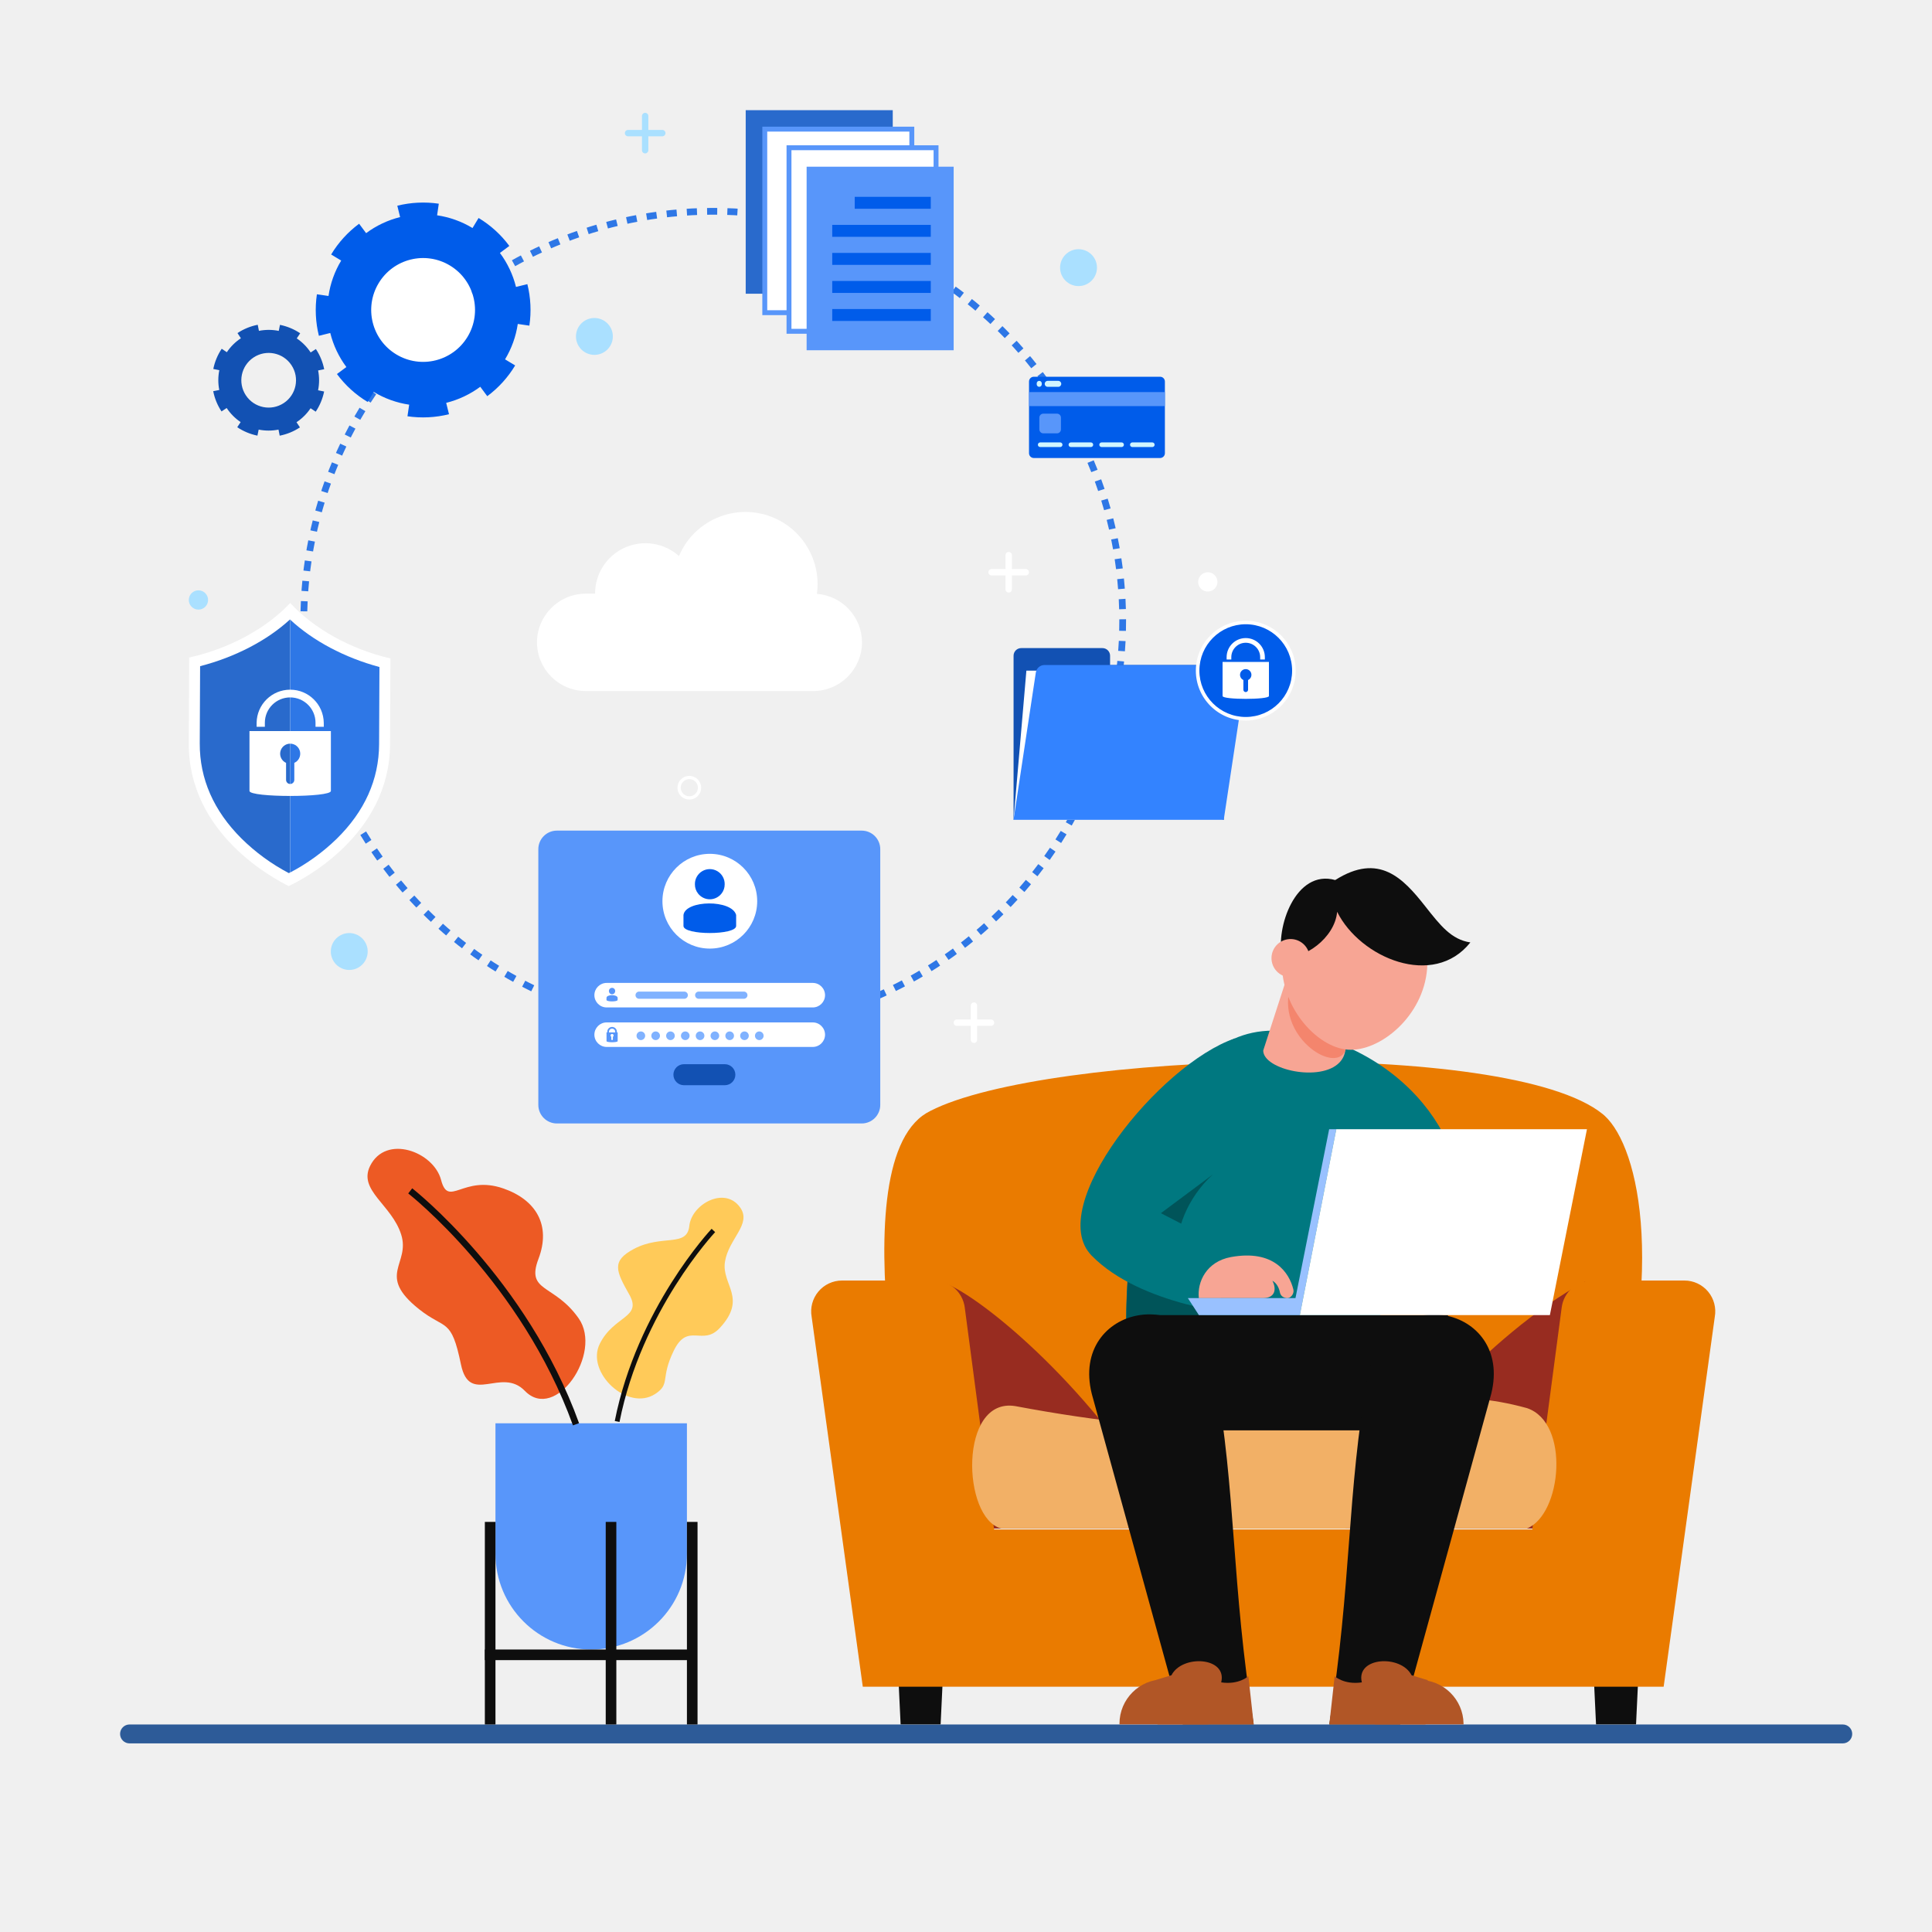
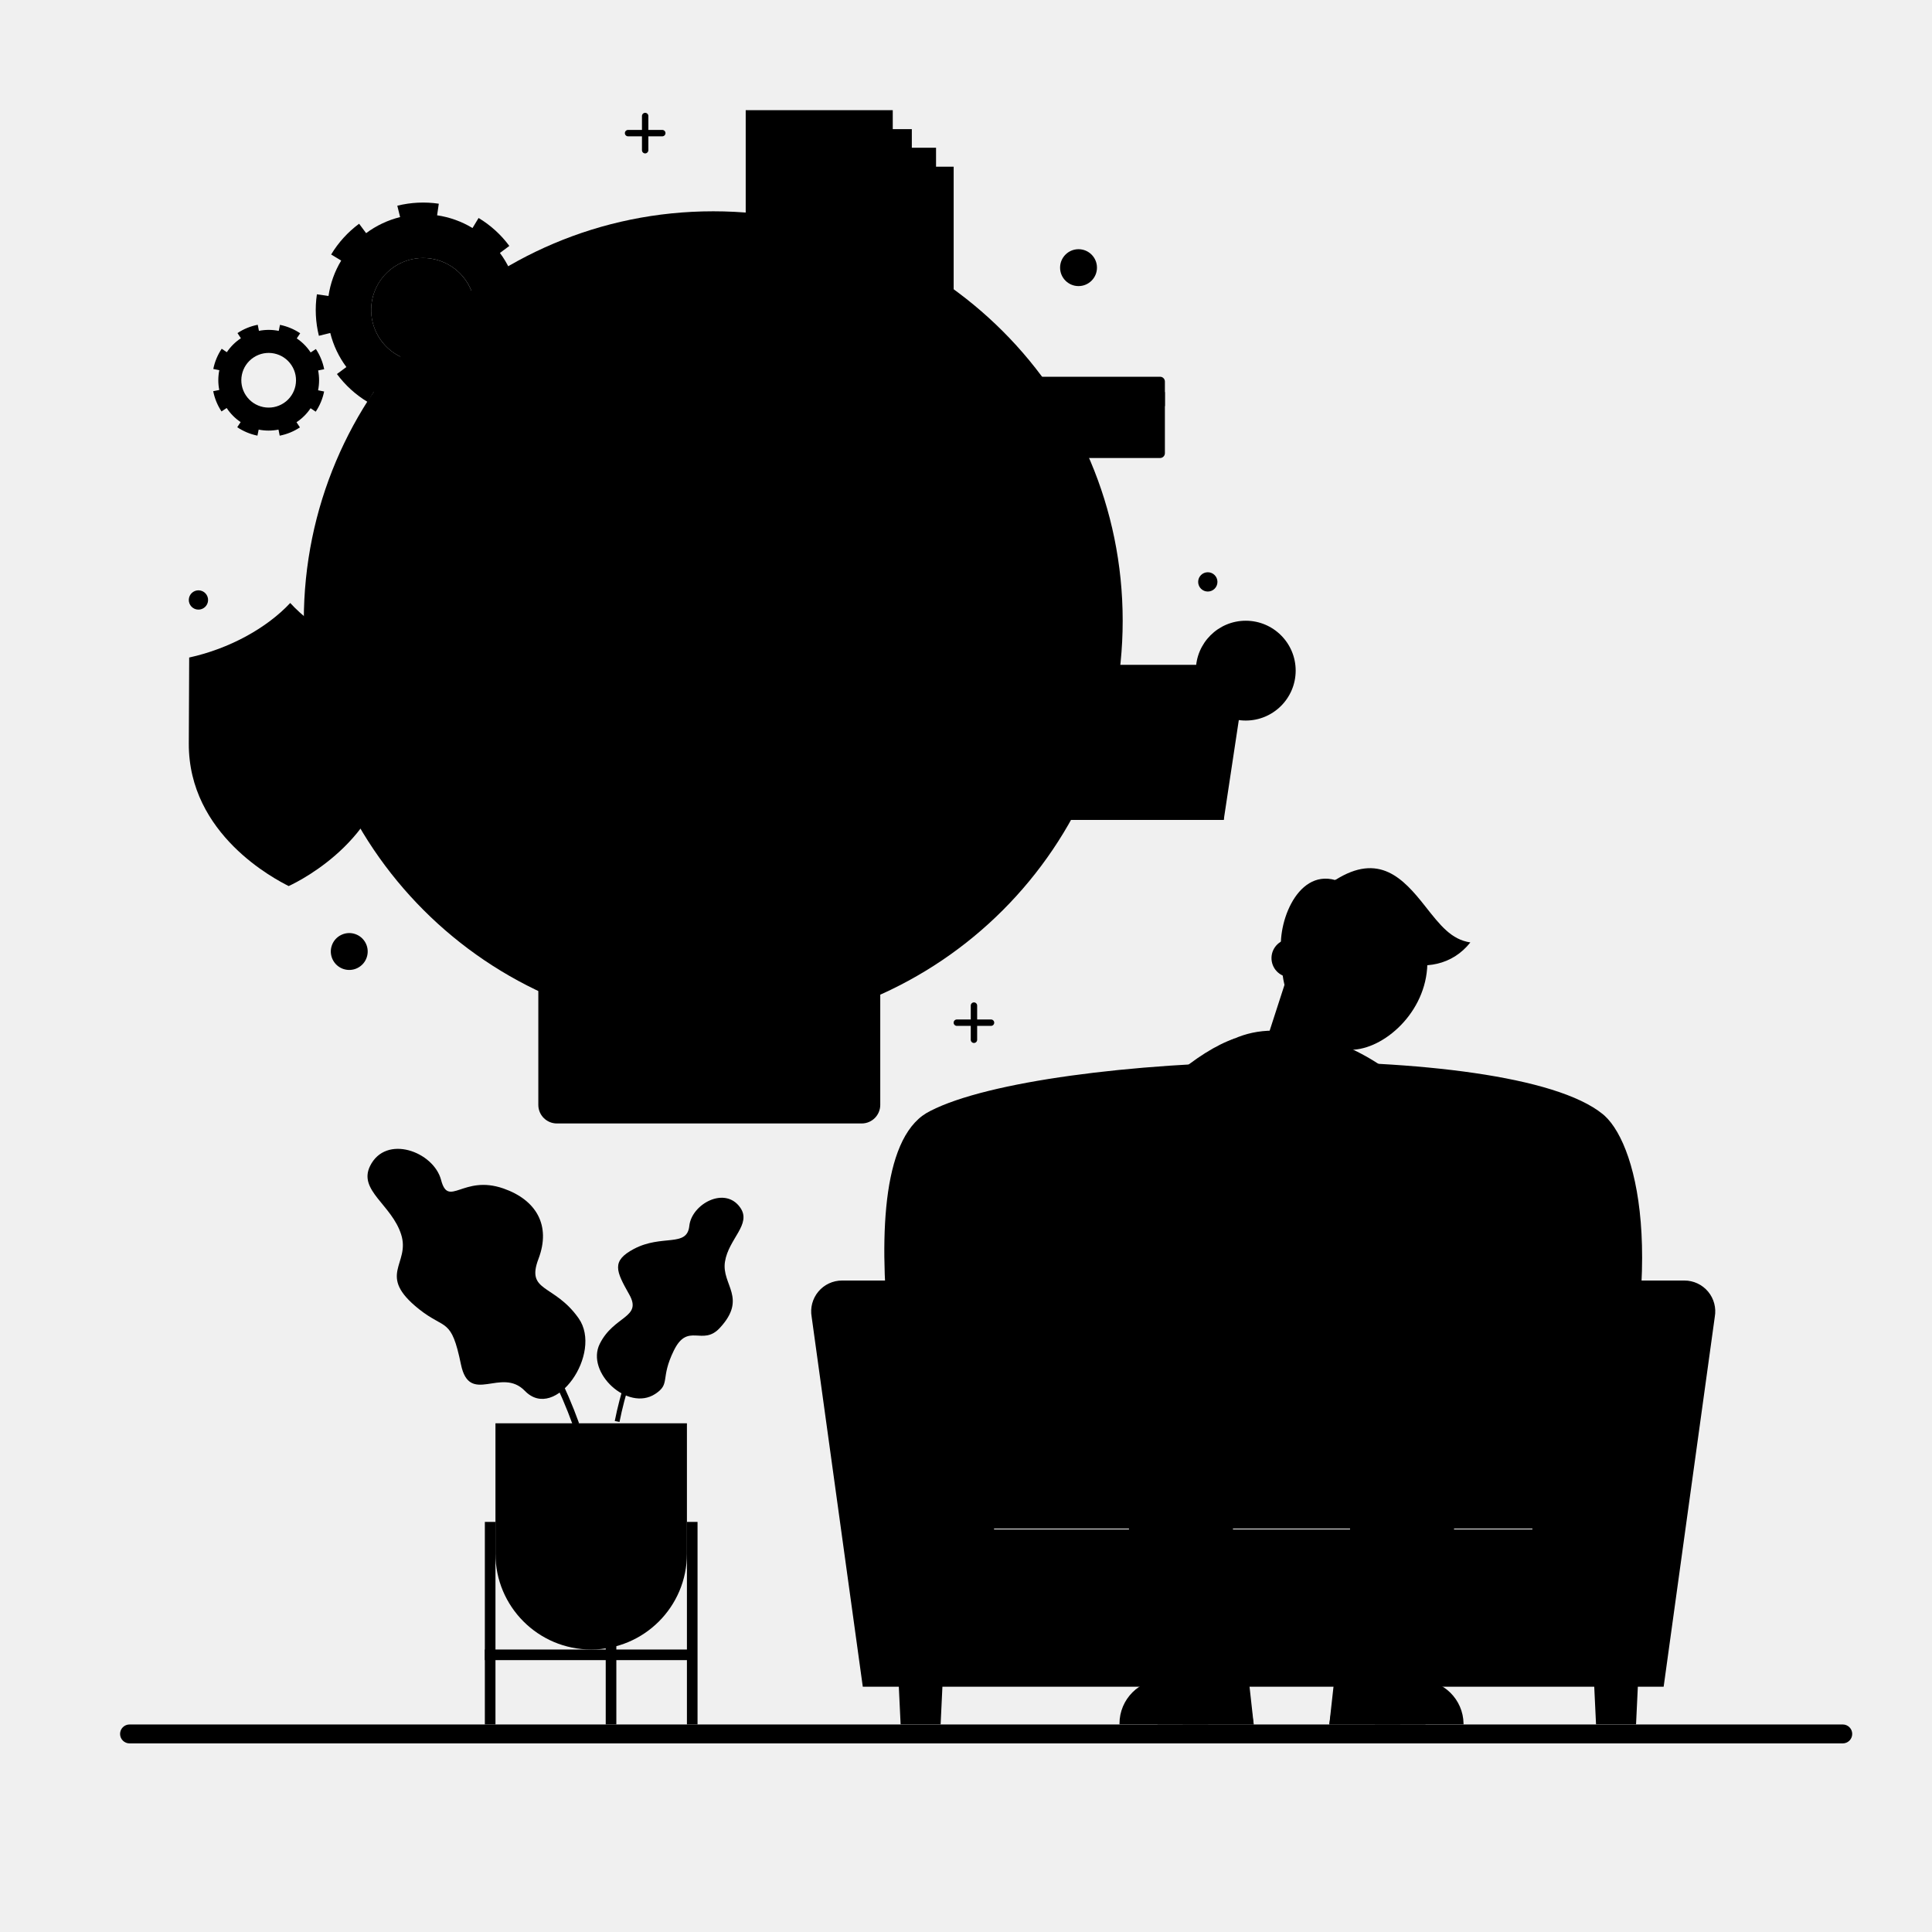
<svg xmlns="http://www.w3.org/2000/svg" viewBox="0 0 2500 2500">
  <defs>
    <style>.cls-1{fill:#2d5b98;}.cls-2{fill:#5896fa;}.cls-3{fill:#0e0e0e;}.cls-4{fill:#ffca59;}.cls-5{fill:#ed5a24;}.cls-18,.cls-6{fill:none;}.cls-6{stroke:#2e77e6;stroke-width:8.73px;stroke-dasharray:13.1 13.1;}.cls-14,.cls-18,.cls-6{stroke-miterlimit:10;}.cls-14,.cls-7{fill:#fff;}.cls-8{fill:#80b2ff;}.cls-9{fill:#005cea;}.cls-10{fill:#1251b3;}.cls-11{fill:#d9ffff;}.cls-12{fill:#296acc;}.cls-13{fill:#2e77e6;}.cls-14{stroke:#5896fa;stroke-width:6.34px;}.cls-15{fill:#d1f5ff;}.cls-16{fill:#3383ff;}.cls-17{fill:#aae0ff;}.cls-18{stroke:#fff;stroke-width:4.23px;}.cls-19{fill:#ea7b00;}.cls-20{fill:#982c20;}.cls-21{fill:#f2b066;}.cls-22{fill:#007880;}.cls-23{fill:#005459;}.cls-24{fill:#b15626;}.cls-25{fill:#f7a594;}.cls-26{fill:#99c1ff;}.cls-27{fill:#f4856d;}</style>
  </defs>
  <g id="shadow">
-     <path id="shadow-2" data-name="shadow" class="cls-1" d="M167.62,2255.94H2384.53a12.24,12.24,0,0,0,12.23-12.24h0a12.24,12.24,0,0,0-12.23-12.24H167.62a12.24,12.24,0,0,0-12.24,12.24h0A12.24,12.24,0,0,0,167.62,2255.94Z" />
+     <path id="shadow-2" data-name="shadow" className="cls-1" d="M167.62,2255.94H2384.53a12.24,12.24,0,0,0,12.23-12.24h0a12.24,12.24,0,0,0-12.23-12.24H167.62a12.24,12.24,0,0,0-12.24,12.24h0A12.24,12.24,0,0,0,167.62,2255.94Z" />
    <g id="plant">
-       <path class="cls-2" d="M641.13,1841.72H888.88a0,0,0,0,1,0,0v168.87A123.88,123.88,0,0,1,765,2134.47h0a123.88,123.88,0,0,1-123.88-123.88V1841.72A0,0,0,0,1,641.13,1841.72Z" />
-       <rect class="cls-3" x="627.4" y="1969.34" width="13.73" height="262.12" />
-       <rect class="cls-3" x="888.88" y="1969.34" width="13.73" height="262.12" />
-       <rect class="cls-3" x="783.81" y="1969.34" width="13.73" height="262.12" />
-       <rect class="cls-3" x="627.4" y="2134.47" width="262.12" height="13.73" />
-       <path class="cls-4" d="M957.93,1562.72c15,21.54-15.14,40.1-19.83,70s29.51,46.64-6.75,85.72c-22.34,24.07-41.19-7.9-59.34,29s-3.85,43.11-24.26,56.38c-35.57,23.14-90-28-71.69-64.85s55.33-33.55,38.2-63.87-23.5-43.38,6-59c36.56-19.28,68.77-1.57,71.71-29.78S938.16,1534.24,957.93,1562.72Z" />
-       <path class="cls-3" d="M801.65,1840l-6.15-1.22c28.82-145.69,124.38-247.71,125.34-248.72l4.55,4.32C924.44,1595.41,830.11,1696.18,801.65,1840Z" />
-       <path class="cls-5" d="M478.82,1508.9c-15.46,31.5,28.1,50,40.3,88.57s-32.73,52.17,23.11,96.6c34.4,27.37,41.6,10.26,54.24,71.47,11.13,53.89,52.08,2.61,82.7,34.24,39.51,40.81,101.25-48.76,69.62-93.84s-68.54-33.43-52-77-3.19-76.39-45.42-91.07c-52.25-18.16-71,25.7-80.61-11S499.26,1467.23,478.82,1508.9Z" />
-       <path class="cls-3" d="M741.39,1844.43c-66.63-184.73-211.69-299-213.14-300.14l5.15-6.64c1.48,1.15,148.44,116.93,215.89,303.93Z" />
+       <path className="cls-2" d="M641.13,1841.72H888.88a0,0,0,0,1,0,0v168.87A123.88,123.88,0,0,1,765,2134.47h0a123.88,123.88,0,0,1-123.88-123.88V1841.72A0,0,0,0,1,641.13,1841.72Z" />
+       <rect className="cls-3" x="627.4" y="1969.34" width="13.73" height="262.12" />
+       <rect className="cls-3" x="888.88" y="1969.34" width="13.73" height="262.12" />
+       <rect className="cls-3" x="783.81" y="1969.34" width="13.73" height="262.12" />
+       <rect className="cls-3" x="627.4" y="2134.47" width="262.12" height="13.73" />
+       <path className="cls-4" d="M957.93,1562.72c15,21.54-15.14,40.1-19.83,70s29.51,46.64-6.75,85.72c-22.34,24.07-41.19-7.9-59.34,29s-3.85,43.11-24.26,56.38c-35.57,23.14-90-28-71.69-64.85s55.33-33.55,38.2-63.87-23.5-43.38,6-59c36.56-19.28,68.77-1.57,71.71-29.78S938.16,1534.24,957.93,1562.72Z" />
+       <path className="cls-3" d="M801.65,1840l-6.15-1.22c28.82-145.69,124.38-247.71,125.34-248.72l4.55,4.32C924.44,1595.41,830.11,1696.18,801.65,1840Z" />
+       <path className="cls-5" d="M478.82,1508.9c-15.46,31.5,28.1,50,40.3,88.57s-32.73,52.17,23.11,96.6c34.4,27.37,41.6,10.26,54.24,71.47,11.13,53.89,52.08,2.61,82.7,34.24,39.51,40.81,101.25-48.76,69.62-93.84s-68.54-33.43-52-77-3.19-76.39-45.42-91.07c-52.25-18.16-71,25.7-80.61-11S499.26,1467.23,478.82,1508.9Z" />
+       <path className="cls-3" d="M741.39,1844.43c-66.63-184.73-211.69-299-213.14-300.14l5.15-6.64c1.48,1.15,148.44,116.93,215.89,303.93Z" />
    </g>
  </g>
  <g id="system">
-     <circle class="cls-6" cx="922.94" cy="803.22" r="529.81" />
-     <path class="cls-7" d="M1057.08,768.44a93.34,93.34,0,0,0-178.47-48.93A65.17,65.17,0,0,0,770,768.2H757.86a63.18,63.18,0,0,0-63,63h0a63.18,63.18,0,0,0,63,63h294.57a63.19,63.19,0,0,0,63-63h0A63.17,63.17,0,0,0,1057.08,768.44Z" />
-     <rect class="cls-2" x="696.59" y="1074.82" width="442.46" height="378.94" rx="24.03" />
-     <path class="cls-7" d="M1051.78,1303.63H785a15.93,15.93,0,0,1-15.87-15.87h0A15.92,15.92,0,0,1,785,1271.89h266.74a15.92,15.92,0,0,1,15.87,15.87h0A15.93,15.93,0,0,1,1051.78,1303.63Z" />
-     <path class="cls-7" d="M1051.78,1354.74H785a15.92,15.92,0,0,1-15.87-15.87h0A15.92,15.92,0,0,1,785,1323h266.74a15.92,15.92,0,0,1,15.87,15.87h0A15.92,15.92,0,0,1,1051.78,1354.74Z" />
-     <path class="cls-8" d="M834.85,1340.28a5.59,5.59,0,1,1-5.59-5.59A5.58,5.58,0,0,1,834.85,1340.28Z" />
-     <path class="cls-8" d="M854,1340.28a5.59,5.59,0,1,1-5.59-5.59A5.58,5.58,0,0,1,854,1340.28Z" />
-     <path class="cls-8" d="M873.16,1340.28a5.59,5.59,0,1,1-5.58-5.59A5.58,5.58,0,0,1,873.16,1340.28Z" />
-     <path class="cls-8" d="M892.32,1340.28a5.59,5.59,0,1,1-5.59-5.59A5.58,5.58,0,0,1,892.32,1340.28Z" />
-     <path class="cls-8" d="M911.48,1340.28a5.59,5.59,0,1,1-5.59-5.59A5.59,5.59,0,0,1,911.48,1340.28Z" />
-     <path class="cls-8" d="M930.63,1340.28a5.59,5.59,0,1,1-5.59-5.59A5.58,5.58,0,0,1,930.63,1340.28Z" />
-     <path class="cls-8" d="M949.79,1340.28a5.59,5.59,0,1,1-5.59-5.59A5.58,5.58,0,0,1,949.79,1340.28Z" />
-     <path class="cls-8" d="M968.94,1340.28a5.59,5.59,0,1,1-5.58-5.59A5.58,5.58,0,0,1,968.94,1340.28Z" />
-     <path class="cls-8" d="M988.1,1340.28a5.59,5.59,0,1,1-5.59-5.59A5.58,5.58,0,0,1,988.1,1340.28Z" />
-     <circle class="cls-7" cx="918.5" cy="1166.16" r="61.31" />
-     <path class="cls-9" d="M918.59,1163.7a19.38,19.38,0,0,0,15-7.37,18.9,18.9,0,0,0,4.15-12,19.27,19.27,0,1,0-38.53,0,18.89,18.89,0,0,0,4.14,12A19.45,19.45,0,0,0,918.59,1163.7Z" />
-     <path class="cls-9" d="M952.57,1198.16c0,12.21-68.16,12.21-68.16,0l0-14.22c2.69-19.45,62.59-20.27,68.15,0Z" />
-     <path class="cls-2" d="M798.27,1335.94v-.85a6.24,6.24,0,0,0-12.48,0v.85h-.95v11.26c0,1.94,14.42,1.94,14.42,0v-11.26Zm-10.26-.85a4,4,0,1,1,8.08,0v.85H788Zm5.08,6.52v3.25a1,1,0,0,1-1.08,1,1,1,0,0,1-1-1v-3.25a1.88,1.88,0,0,1-1-1.67,2,2,0,1,1,3.08,1.67Z" />
-     <path class="cls-2" d="M792,1286.6a4.09,4.09,0,0,0,3.18-1.55,4,4,0,0,0,.87-2.53,4.07,4.07,0,1,0-8.13,0,4,4,0,0,0,.88,2.53A4.08,4.08,0,0,0,792,1286.6Z" />
-     <path class="cls-2" d="M799.22,1293.88c0,2.57-14.46,2.57-14.46,0l.08-3c.57-4.11,13.21-4.28,14.38,0Z" />
-     <path class="cls-8" d="M885.47,1292.41H827a4.67,4.67,0,0,1-4.66-4.65h0a4.67,4.67,0,0,1,4.66-4.66h58.45a4.66,4.66,0,0,1,4.66,4.66h0A4.66,4.66,0,0,1,885.47,1292.41Z" />
-     <path class="cls-8" d="M962.57,1292.41H904.11a4.66,4.66,0,0,1-4.65-4.65h0a4.66,4.66,0,0,1,4.65-4.66h58.46a4.66,4.66,0,0,1,4.65,4.66h0A4.66,4.66,0,0,1,962.57,1292.41Z" />
-     <rect class="cls-10" x="871.39" y="1377.07" width="80.16" height="27.19" rx="13.6" />
-     <path class="cls-11" d="M244.65,850.7h0v0Z" />
-     <path class="cls-11" d="M244.65,850.7h0v0Z" />
-     <path class="cls-11" d="M505.38,851.87s0-.6,0-.68,0,.24,0,.68Z" />
-     <path class="cls-11" d="M505.38,851.87s0-.6,0-.68,0,.24,0,.68Z" />
-     <path class="cls-7" d="M375.55,780.26c-30.38,32.55-78.87,59.22-130.75,70.58,0,3.47-.1,22.67-.49,111.15-.53,118,111.8,175.72,129.24,184.57,16.9-7.78,130.65-65.37,131.18-183.41.4-88.48.48-107.68.5-111.14C453.45,840.18,405.64,813.08,375.55,780.26Z" />
-     <path class="cls-12" d="M375.24,801.59c-29.75,27.3-71,48.75-116.3,60.44l-.45,100c-.2,45.76,18,87.16,54,123a258.25,258.25,0,0,0,61.24,44.78l1.73-.89V801.83Z" />
-     <path class="cls-13" d="M375.5,801.83V1129a258.64,258.64,0,0,0,59.92-43.34c36.37-35.57,54.92-76.8,55.13-122.56l.44-100C445.9,851,405,829.27,375.5,801.83Z" />
-     <path class="cls-7" d="M322.83,946v77.48c0,8.63,105.34,8.63,105.34,0V946Zm58,41.15v22a5.33,5.33,0,1,1-10.66,0v-22a13,13,0,1,1,10.66,0Z" />
-     <path class="cls-7" d="M419,940.45H408.28v-5.22a32.78,32.78,0,0,0-65.56,0v5.22H332.06v-5.22a43.45,43.45,0,0,1,86.89,0Z" />
-     <rect class="cls-12" x="964.94" y="142.57" width="190.28" height="237.51" />
-     <rect class="cls-14" x="989.62" y="167.1" width="190.28" height="237.51" />
-     <rect class="cls-14" x="1020.96" y="191.18" width="190.28" height="237.51" />
-     <rect class="cls-2" x="1043.76" y="215.71" width="190.28" height="237.51" />
-     <rect class="cls-9" x="1106.01" y="254.7" width="98.42" height="15.45" />
-     <rect class="cls-9" x="1076.9" y="290.99" width="127.53" height="15.45" />
-     <rect class="cls-9" x="1076.9" y="327.28" width="127.53" height="15.45" />
-     <rect class="cls-9" x="1076.9" y="363.58" width="127.53" height="15.45" />
-     <rect class="cls-9" x="1076.9" y="399.87" width="127.53" height="15.45" />
-     <circle class="cls-7" cx="547.51" cy="401.09" r="67.2" transform="translate(34.28 845.21) rotate(-77.1)" />
-     <path class="cls-9" d="M653.54,465A123.28,123.28,0,0,0,670,419.17l5,.74,9.88,1.45H685a137.91,137.91,0,0,0-2.6-53.69l-14.7,3.64a123.28,123.28,0,0,0-20.81-44l12.19-9.07a137.62,137.62,0,0,0-39.79-36.17l-7.86,13a123.19,123.19,0,0,0-45.82-16.47l2.19-15a138.85,138.85,0,0,0-53.69,2.6l3.64,14.71a123.25,123.25,0,0,0-44,20.8l-9.06-12.19a137.55,137.55,0,0,0-36.18,39.8l13,7.85A122.89,122.89,0,0,0,425.08,383l-10.63-1.57-4.34-.6-.05,0a139,139,0,0,0,2.59,53.69l14.71-3.64a123.68,123.68,0,0,0,20.85,44.05L436,484a137.36,137.36,0,0,0,39.75,36.14l7.85-13a123.53,123.53,0,0,0,45.88,16.5l-1.73,11.67-.47,3.35A138.85,138.85,0,0,0,581,536l-3.64-14.71a124.57,124.57,0,0,0,44.1-20.82l9.06,12.19a138.14,138.14,0,0,0,36.09-39.78Zm-140.71-6.36a67.19,67.19,0,1,1,92.23-22.88A67.19,67.19,0,0,1,512.83,458.64Z" />
-     <path class="cls-10" d="M402,456.08A65,65,0,0,0,384,437.9l1.48-2.22,2.93-4.37,0-.06a72.8,72.8,0,0,0-26.12-10.9l-1.59,7.82a64.71,64.71,0,0,0-25.64-.05l-1.55-7.85A72.35,72.35,0,0,0,307.3,431l4.41,6.68a64.78,64.78,0,0,0-18.18,18.07l-6.65-4.44A73.21,73.21,0,0,0,276,477.45L283.8,479a64.9,64.9,0,0,0-.06,25.64l-7.84,1.55a72.4,72.4,0,0,0,10.75,26.2l6.68-4.42A64.82,64.82,0,0,0,311.4,546.2l-3.15,4.7L307,552.83l0,0a73.18,73.18,0,0,0,26.12,10.89l1.59-7.81a65.19,65.19,0,0,0,25.66,0l1.56,7.85a72.14,72.14,0,0,0,26.17-10.74l-4.42-6.67a65,65,0,0,0,18.21-18.09l5.16,3.46,1.49,1a73,73,0,0,0,10.87-26.11l-7.81-1.59a65.85,65.85,0,0,0,.06-25.68l7.84-1.55a72.69,72.69,0,0,0-10.76-26.15Zm-34.82,65.48a35.38,35.38,0,1,1,10-49A35.37,35.37,0,0,1,367.21,521.56Z" />
-     <rect class="cls-9" x="1331.54" y="487.5" width="175.83" height="105.16" rx="6.23" />
-     <rect class="cls-2" x="1331.54" y="507.36" width="175.83" height="18.15" />
-     <path class="cls-15" d="M1371.82,572.48H1346a3,3,0,0,0-3,3h0a3,3,0,0,0,3,3h25.85a3,3,0,0,0,3-3h0A3,3,0,0,0,1371.82,572.48Z" />
-     <path class="cls-15" d="M1411.58,572.48h-25.86a3,3,0,0,0-3,3h0a3,3,0,0,0,3,3h25.86a3,3,0,0,0,3-3h0A3,3,0,0,0,1411.58,572.48Z" />
-     <path class="cls-15" d="M1451.34,572.48h-25.86a3,3,0,0,0-3,3h0a3,3,0,0,0,3,3h25.86a3,3,0,0,0,3-3h0A3,3,0,0,0,1451.34,572.48Z" />
-     <path class="cls-15" d="M1491.09,572.48h-25.85a3,3,0,0,0-3,3h0a3,3,0,0,0,3,3h25.85a3,3,0,0,0,3-3h0A3,3,0,0,0,1491.09,572.48Z" />
-     <path class="cls-15" d="M1344.78,492.83h0a3.29,3.29,0,0,0-3.29,3.29v1.15a3.29,3.29,0,0,0,3.29,3.29h0a3.29,3.29,0,0,0,3.28-3.29v-1.15A3.28,3.28,0,0,0,1344.78,492.83Z" />
-     <path class="cls-15" d="M1351.85,496.69h0a3.86,3.86,0,0,0,3.86,3.87h13.69a3.86,3.86,0,0,0,3.86-3.87h0a3.86,3.86,0,0,0-3.86-3.86h-13.69A3.86,3.86,0,0,0,1351.85,496.69Z" />
-     <rect class="cls-2" x="1344.93" y="535.26" width="27.93" height="25.5" rx="5.13" />
-     <path class="cls-10" d="M1436.44,860.51v-12a9.87,9.87,0,0,0-9.87-9.88H1321.43a9.88,9.88,0,0,0-9.88,9.88v212.33h272V860.51Z" />
-     <polygon class="cls-7" points="1594.82 867.81 1328.14 867.81 1311.56 1060.83 1582.18 1060.83 1594.82 867.81" />
-     <path class="cls-16" d="M1583.51,1060.83h-272l28.85-190.62a11.41,11.41,0,0,1,11.28-9.7h248.88a11.41,11.41,0,0,1,11.28,13.11Z" />
-     <circle class="cls-9" cx="1611.98" cy="867.81" r="62.31" transform="translate(-141.49 1394.02) rotate(-45)" />
-     <path class="cls-7" d="M1612,932.4a64.59,64.59,0,1,1,64.6-64.6A64.67,64.67,0,0,1,1612,932.4Zm0-124.63a60,60,0,1,0,60,60A60.09,60.09,0,0,0,1612,807.77Z" />
-     <path class="cls-7" d="M1582,856.53v44.12c0,4.92,60,4.92,60,0V856.53ZM1615,880v12.51a3,3,0,1,1-6.07,0V879.93a7.37,7.37,0,1,1,6.07,0Z" />
-     <path class="cls-7" d="M1636.72,853.39h-6.07v-3a18.67,18.67,0,0,0-37.34,0v3h-6.07v-3a24.74,24.74,0,1,1,49.48,0Z" />
-     <circle class="cls-17" cx="1395.61" cy="346.33" r="23.86" />
-     <circle class="cls-17" cx="769.17" cy="435.34" r="23.86" transform="translate(209.85 1119.68) rotate(-80.25)" />
-     <circle class="cls-7" cx="1562.89" cy="752.97" r="12.48" />
-     <circle class="cls-17" cx="256.78" cy="776.37" r="12.48" transform="translate(-557.72 848.93) rotate(-76.79)" />
-     <circle class="cls-17" cx="452.02" cy="1231.17" r="23.86" transform="translate(-489.91 318.55) rotate(-25.74)" />
-     <path class="cls-17" d="M834.84,198.52h0a4.13,4.13,0,0,1-4.14-4.13V150.14a4.14,4.14,0,0,1,4.14-4.14h0a4.13,4.13,0,0,1,4.13,4.14v44.25A4.13,4.13,0,0,1,834.84,198.52Z" />
-     <path class="cls-17" d="M808.58,172.26h0a4.13,4.13,0,0,1,4.13-4.13H857a4.13,4.13,0,0,1,4.14,4.13h0A4.14,4.14,0,0,1,857,176.4H812.71A4.13,4.13,0,0,1,808.58,172.26Z" />
-     <path class="cls-7" d="M1305.28,766.75h0a4.13,4.13,0,0,1-4.13-4.14V718.36a4.13,4.13,0,0,1,4.13-4.13h0a4.13,4.13,0,0,1,4.14,4.13v44.25A4.14,4.14,0,0,1,1305.28,766.75Z" />
-     <path class="cls-7" d="M1279,740.49h0a4.13,4.13,0,0,1,4.13-4.14h44.25a4.13,4.13,0,0,1,4.13,4.14h0a4.13,4.13,0,0,1-4.13,4.13h-44.25A4.13,4.13,0,0,1,1279,740.49Z" />
-     <path class="cls-7" d="M1260.29,1349.6h0a4.13,4.13,0,0,1-4.13-4.13v-44.25a4.14,4.14,0,0,1,4.13-4.14h0a4.14,4.14,0,0,1,4.14,4.14v44.25A4.13,4.13,0,0,1,1260.29,1349.6Z" />
-     <path class="cls-7" d="M1234,1323.34h0a4.13,4.13,0,0,1,4.14-4.13h44.25a4.13,4.13,0,0,1,4.13,4.13h0a4.13,4.13,0,0,1-4.13,4.14h-44.25A4.14,4.14,0,0,1,1234,1323.34Z" />
-     <circle class="cls-18" cx="891.98" cy="1019.29" r="13.23" />
+     <circle className="cls-6" cx="922.94" cy="803.22" r="529.81" />
+     <path className="cls-7" d="M1057.08,768.44a93.34,93.34,0,0,0-178.47-48.93A65.17,65.17,0,0,0,770,768.2H757.86a63.18,63.18,0,0,0-63,63h0a63.18,63.18,0,0,0,63,63h294.57a63.19,63.19,0,0,0,63-63h0A63.17,63.17,0,0,0,1057.08,768.44Z" />
+     <rect className="cls-2" x="696.59" y="1074.82" width="442.46" height="378.94" rx="24.03" />
+     <path className="cls-7" d="M1051.78,1303.63H785a15.93,15.93,0,0,1-15.87-15.87h0A15.92,15.92,0,0,1,785,1271.89h266.74a15.92,15.92,0,0,1,15.87,15.87h0A15.93,15.93,0,0,1,1051.78,1303.63Z" />
+     <path className="cls-7" d="M1051.78,1354.74H785a15.92,15.92,0,0,1-15.87-15.87h0A15.92,15.92,0,0,1,785,1323h266.74a15.92,15.92,0,0,1,15.87,15.87h0A15.92,15.92,0,0,1,1051.78,1354.74Z" />
+     <path className="cls-8" d="M834.85,1340.28a5.59,5.59,0,1,1-5.59-5.59A5.58,5.58,0,0,1,834.85,1340.28Z" />
+     <path className="cls-8" d="M854,1340.28a5.59,5.59,0,1,1-5.59-5.59A5.58,5.58,0,0,1,854,1340.28Z" />
+     <path className="cls-8" d="M873.16,1340.28a5.59,5.59,0,1,1-5.58-5.59A5.58,5.58,0,0,1,873.16,1340.28Z" />
+     <path className="cls-8" d="M892.32,1340.28a5.59,5.59,0,1,1-5.59-5.59A5.58,5.58,0,0,1,892.32,1340.28Z" />
+     <path className="cls-8" d="M911.48,1340.28a5.59,5.59,0,1,1-5.59-5.59A5.59,5.59,0,0,1,911.48,1340.28Z" />
+     <path className="cls-8" d="M930.63,1340.28a5.59,5.59,0,1,1-5.59-5.59A5.58,5.58,0,0,1,930.63,1340.28Z" />
+     <path className="cls-8" d="M949.79,1340.28a5.59,5.59,0,1,1-5.59-5.59A5.58,5.58,0,0,1,949.79,1340.28Z" />
+     <path className="cls-8" d="M968.94,1340.28a5.59,5.59,0,1,1-5.58-5.59A5.58,5.58,0,0,1,968.94,1340.28Z" />
+     <path className="cls-8" d="M988.1,1340.28a5.59,5.59,0,1,1-5.59-5.59A5.58,5.58,0,0,1,988.1,1340.28Z" />
+     <circle className="cls-7" cx="918.5" cy="1166.16" r="61.31" />
+     <path className="cls-9" d="M918.59,1163.7a19.38,19.38,0,0,0,15-7.37,18.9,18.9,0,0,0,4.15-12,19.27,19.27,0,1,0-38.53,0,18.89,18.89,0,0,0,4.14,12A19.45,19.45,0,0,0,918.59,1163.7Z" />
+     <path className="cls-9" d="M952.57,1198.16c0,12.21-68.16,12.21-68.16,0l0-14.22c2.69-19.45,62.59-20.27,68.15,0Z" />
+     <path className="cls-2" d="M798.27,1335.94v-.85a6.24,6.24,0,0,0-12.48,0v.85h-.95v11.26c0,1.94,14.42,1.94,14.42,0v-11.26Zm-10.26-.85a4,4,0,1,1,8.08,0v.85H788Zm5.08,6.52v3.25a1,1,0,0,1-1.08,1,1,1,0,0,1-1-1v-3.25a1.88,1.88,0,0,1-1-1.67,2,2,0,1,1,3.08,1.67Z" />
+     <path className="cls-2" d="M792,1286.6a4.09,4.09,0,0,0,3.18-1.55,4,4,0,0,0,.87-2.53,4.07,4.07,0,1,0-8.13,0,4,4,0,0,0,.88,2.53A4.08,4.08,0,0,0,792,1286.6Z" />
+     <path className="cls-2" d="M799.22,1293.88c0,2.57-14.46,2.57-14.46,0l.08-3c.57-4.11,13.21-4.28,14.38,0Z" />
+     <path className="cls-8" d="M885.47,1292.41H827a4.67,4.67,0,0,1-4.66-4.65h0a4.67,4.67,0,0,1,4.66-4.66h58.45a4.66,4.66,0,0,1,4.66,4.66h0A4.66,4.66,0,0,1,885.47,1292.41Z" />
+     <path className="cls-8" d="M962.57,1292.41H904.11a4.66,4.66,0,0,1-4.65-4.65h0a4.66,4.66,0,0,1,4.65-4.66h58.46a4.66,4.66,0,0,1,4.65,4.66h0A4.66,4.66,0,0,1,962.57,1292.41Z" />
+     <rect className="cls-10" x="871.39" y="1377.07" width="80.16" height="27.19" rx="13.6" />
+     <path className="cls-11" d="M244.65,850.7h0v0Z" />
+     <path className="cls-11" d="M244.65,850.7h0v0Z" />
+     <path className="cls-11" d="M505.38,851.87s0-.6,0-.68,0,.24,0,.68Z" />
+     <path className="cls-11" d="M505.38,851.87s0-.6,0-.68,0,.24,0,.68Z" />
+     <path className="cls-7" d="M375.55,780.26c-30.38,32.55-78.87,59.22-130.75,70.58,0,3.47-.1,22.67-.49,111.15-.53,118,111.8,175.72,129.24,184.57,16.9-7.78,130.65-65.37,131.18-183.41.4-88.48.48-107.68.5-111.14C453.45,840.18,405.64,813.08,375.55,780.26Z" />
+     <path className="cls-12" d="M375.24,801.59c-29.75,27.3-71,48.75-116.3,60.44l-.45,100c-.2,45.76,18,87.16,54,123a258.25,258.25,0,0,0,61.24,44.78l1.73-.89V801.83Z" />
+     <path className="cls-13" d="M375.5,801.83V1129a258.64,258.64,0,0,0,59.92-43.34c36.37-35.57,54.92-76.8,55.13-122.56l.44-100C445.9,851,405,829.27,375.5,801.83Z" />
+     <path className="cls-7" d="M322.83,946v77.48c0,8.63,105.34,8.63,105.34,0V946Zm58,41.15v22a5.33,5.33,0,1,1-10.66,0v-22a13,13,0,1,1,10.66,0Z" />
+     <path className="cls-7" d="M419,940.45H408.28v-5.22a32.78,32.78,0,0,0-65.56,0v5.22H332.06v-5.22a43.45,43.45,0,0,1,86.89,0Z" />
+     <rect className="cls-12" x="964.94" y="142.57" width="190.28" height="237.51" />
+     <rect className="cls-14" x="989.62" y="167.1" width="190.28" height="237.51" />
+     <rect className="cls-14" x="1020.96" y="191.18" width="190.28" height="237.51" />
+     <rect className="cls-2" x="1043.76" y="215.71" width="190.28" height="237.51" />
+     <rect className="cls-9" x="1106.01" y="254.7" width="98.42" height="15.45" />
+     <rect className="cls-9" x="1076.9" y="290.99" width="127.53" height="15.45" />
+     <rect className="cls-9" x="1076.9" y="327.28" width="127.53" height="15.45" />
+     <rect className="cls-9" x="1076.9" y="363.58" width="127.53" height="15.45" />
+     <rect className="cls-9" x="1076.9" y="399.87" width="127.53" height="15.45" />
+     <circle className="cls-7" cx="547.51" cy="401.09" r="67.2" transform="translate(34.28 845.21) rotate(-77.1)" />
+     <path className="cls-9" d="M653.54,465A123.28,123.28,0,0,0,670,419.17l5,.74,9.88,1.45H685a137.91,137.91,0,0,0-2.6-53.69l-14.7,3.64a123.28,123.28,0,0,0-20.81-44l12.19-9.07a137.62,137.62,0,0,0-39.79-36.17l-7.86,13a123.19,123.19,0,0,0-45.82-16.47l2.19-15a138.85,138.85,0,0,0-53.69,2.6l3.64,14.71a123.25,123.25,0,0,0-44,20.8l-9.06-12.19a137.55,137.55,0,0,0-36.18,39.8l13,7.85A122.89,122.89,0,0,0,425.08,383l-10.63-1.57-4.34-.6-.05,0a139,139,0,0,0,2.59,53.69l14.71-3.64a123.68,123.68,0,0,0,20.85,44.05L436,484a137.36,137.36,0,0,0,39.75,36.14l7.85-13a123.53,123.53,0,0,0,45.88,16.5l-1.73,11.67-.47,3.35A138.85,138.85,0,0,0,581,536l-3.64-14.71a124.57,124.57,0,0,0,44.1-20.82l9.06,12.19a138.14,138.14,0,0,0,36.09-39.78Zm-140.71-6.36a67.19,67.19,0,1,1,92.23-22.88A67.19,67.19,0,0,1,512.83,458.64Z" />
+     <path className="cls-10" d="M402,456.08A65,65,0,0,0,384,437.9l1.48-2.22,2.93-4.37,0-.06a72.8,72.8,0,0,0-26.12-10.9l-1.59,7.82a64.71,64.71,0,0,0-25.64-.05l-1.55-7.85A72.35,72.35,0,0,0,307.3,431l4.41,6.68a64.78,64.78,0,0,0-18.18,18.07l-6.65-4.44A73.21,73.21,0,0,0,276,477.45L283.8,479a64.9,64.9,0,0,0-.06,25.64l-7.84,1.55a72.4,72.4,0,0,0,10.75,26.2l6.68-4.42A64.82,64.82,0,0,0,311.4,546.2l-3.15,4.7L307,552.83l0,0a73.18,73.18,0,0,0,26.12,10.89l1.59-7.81a65.19,65.19,0,0,0,25.66,0l1.56,7.85a72.14,72.14,0,0,0,26.17-10.74l-4.42-6.67a65,65,0,0,0,18.21-18.09l5.16,3.46,1.49,1a73,73,0,0,0,10.87-26.11l-7.81-1.59a65.85,65.85,0,0,0,.06-25.68l7.84-1.55a72.69,72.69,0,0,0-10.76-26.15Zm-34.82,65.48a35.38,35.38,0,1,1,10-49A35.37,35.37,0,0,1,367.21,521.56Z" />
+     <rect className="cls-9" x="1331.54" y="487.5" width="175.83" height="105.16" rx="6.23" />
+     <rect className="cls-2" x="1331.54" y="507.36" width="175.83" height="18.15" />
+     <path className="cls-15" d="M1371.82,572.48H1346a3,3,0,0,0-3,3h0a3,3,0,0,0,3,3h25.85a3,3,0,0,0,3-3h0A3,3,0,0,0,1371.82,572.48Z" />
+     <path className="cls-15" d="M1411.58,572.48h-25.86a3,3,0,0,0-3,3h0a3,3,0,0,0,3,3h25.86a3,3,0,0,0,3-3h0A3,3,0,0,0,1411.58,572.48Z" />
+     <path className="cls-15" d="M1451.34,572.48h-25.86a3,3,0,0,0-3,3h0a3,3,0,0,0,3,3h25.86a3,3,0,0,0,3-3h0A3,3,0,0,0,1451.34,572.48Z" />
+     <path className="cls-15" d="M1491.09,572.48h-25.85a3,3,0,0,0-3,3h0a3,3,0,0,0,3,3h25.85a3,3,0,0,0,3-3h0A3,3,0,0,0,1491.09,572.48Z" />
+     <path className="cls-15" d="M1344.78,492.83h0a3.29,3.29,0,0,0-3.29,3.29v1.15a3.29,3.29,0,0,0,3.29,3.29h0a3.29,3.29,0,0,0,3.28-3.29v-1.15A3.28,3.28,0,0,0,1344.78,492.83Z" />
+     <path className="cls-15" d="M1351.85,496.69h0a3.86,3.86,0,0,0,3.86,3.87h13.69a3.86,3.86,0,0,0,3.86-3.87h0a3.86,3.86,0,0,0-3.86-3.86h-13.69A3.86,3.86,0,0,0,1351.85,496.69Z" />
+     <rect className="cls-2" x="1344.93" y="535.26" width="27.93" height="25.5" rx="5.13" />
+     <path className="cls-10" d="M1436.44,860.51v-12a9.87,9.87,0,0,0-9.87-9.88H1321.43a9.88,9.88,0,0,0-9.88,9.88v212.33h272V860.51Z" />
+     <polygon className="cls-7" points="1594.82 867.81 1328.14 867.81 1311.56 1060.83 1582.18 1060.83 1594.82 867.81" />
+     <path className="cls-16" d="M1583.51,1060.83h-272l28.85-190.62a11.41,11.41,0,0,1,11.28-9.7h248.88a11.41,11.41,0,0,1,11.28,13.11Z" />
+     <circle className="cls-9" cx="1611.98" cy="867.81" r="62.31" transform="translate(-141.49 1394.02) rotate(-45)" />
+     <path className="cls-7" d="M1612,932.4a64.59,64.59,0,1,1,64.6-64.6A64.67,64.67,0,0,1,1612,932.4Zm0-124.63a60,60,0,1,0,60,60A60.09,60.09,0,0,0,1612,807.77Z" />
+     <path className="cls-7" d="M1582,856.53v44.12c0,4.92,60,4.92,60,0V856.53ZM1615,880v12.51a3,3,0,1,1-6.07,0V879.93a7.37,7.37,0,1,1,6.07,0Z" />
+     <path className="cls-7" d="M1636.72,853.39h-6.07v-3a18.67,18.67,0,0,0-37.34,0v3h-6.07v-3a24.74,24.74,0,1,1,49.48,0Z" />
+     <circle className="cls-17" cx="1395.61" cy="346.33" r="23.86" />
+     <circle className="cls-17" cx="769.17" cy="435.34" r="23.86" transform="translate(209.85 1119.68) rotate(-80.25)" />
+     <circle className="cls-7" cx="1562.89" cy="752.97" r="12.48" />
+     <circle className="cls-17" cx="256.78" cy="776.37" r="12.48" transform="translate(-557.72 848.93) rotate(-76.79)" />
+     <circle className="cls-17" cx="452.02" cy="1231.17" r="23.86" transform="translate(-489.91 318.55) rotate(-25.74)" />
+     <path className="cls-17" d="M834.84,198.52h0a4.13,4.13,0,0,1-4.14-4.13V150.14a4.14,4.14,0,0,1,4.14-4.14h0a4.13,4.13,0,0,1,4.13,4.14v44.25A4.13,4.13,0,0,1,834.84,198.52Z" />
+     <path className="cls-17" d="M808.58,172.26h0a4.13,4.13,0,0,1,4.13-4.13H857a4.13,4.13,0,0,1,4.14,4.13h0A4.14,4.14,0,0,1,857,176.4H812.71A4.13,4.13,0,0,1,808.58,172.26Z" />
+     <path className="cls-7" d="M1305.28,766.75h0a4.13,4.13,0,0,1-4.13-4.14V718.36a4.13,4.13,0,0,1,4.13-4.13h0a4.13,4.13,0,0,1,4.14,4.13v44.25A4.14,4.14,0,0,1,1305.28,766.75Z" />
+     <path className="cls-7" d="M1279,740.49h0a4.13,4.13,0,0,1,4.13-4.14h44.25a4.13,4.13,0,0,1,4.13,4.14h0a4.13,4.13,0,0,1-4.13,4.13h-44.25A4.13,4.13,0,0,1,1279,740.49Z" />
+     <path className="cls-7" d="M1260.29,1349.6h0a4.13,4.13,0,0,1-4.13-4.13v-44.25a4.14,4.14,0,0,1,4.13-4.14h0a4.14,4.14,0,0,1,4.14,4.14v44.25A4.13,4.13,0,0,1,1260.29,1349.6Z" />
+     <path className="cls-7" d="M1234,1323.34h0a4.13,4.13,0,0,1,4.14-4.13h44.25a4.13,4.13,0,0,1,4.13,4.13h0a4.13,4.13,0,0,1-4.13,4.14h-44.25A4.14,4.14,0,0,1,1234,1323.34Z" />
+     <circle className="cls-18" cx="891.98" cy="1019.29" r="13.23" />
  </g>
  <g id="male">
-     <polygon class="cls-3" points="1217.16 2231.32 1165.39 2231.32 1160.03 2118.74 1222.52 2118.74 1217.16 2231.32" />
-     <polygon class="cls-3" points="2117.04 2231.32 2065.26 2231.32 2059.91 2118.74 2122.39 2118.74 2117.04 2231.32" />
-     <path class="cls-19" d="M2071.9,1923.35q-8.57,26.55-18.74,54.51H1193.61s-110.93-451.51,0-534.09a73.44,73.44,0,0,1,10.21-6.21c149.4-76.77,748.4-94.8,870,4,.93.74,1.79,1.5,2.62,2.25C2121.26,1484.91,2160.22,1649.11,2071.9,1923.35Z" />
-     <path class="cls-20" d="M1517.68,1977.86H1193.8l31.59-316.45C1281.86,1685.91,1432.22,1815.3,1517.68,1977.86Z" />
-     <path class="cls-20" d="M2071.9,1923.35q-8.57,26.55-18.74,54.51H1741c53.69-99.57,183.87-250.4,310.29-319.82Z" />
-     <path class="cls-19" d="M2179.6,1657H2060.43a39.94,39.94,0,0,0-39.59,34.7l-38,287.38H1286.36l-38-287.38a39.94,39.94,0,0,0-39.59-34.7H1089.6a39.94,39.94,0,0,0-39.32,47l66.16,478.58H2152.76l66.16-478.58A39.94,39.94,0,0,0,2179.6,1657Z" />
-     <path class="cls-21" d="M1975.89,1822.09c56.08,18.77,45.15,137.51,0,155.76H1295.57c-50.81-13.11-55.1-170.17,18.17-158.36C1762.19,1903.81,1783.91,1769.3,1975.89,1822.09Z" />
-     <path class="cls-22" d="M1457.36,1701.73a631.36,631.36,0,0,0,4.74,84.8h319L1800,1475c-19-113.77-70.82-141.34-152.93-141.34-73.48,0-122.42,59.94-152.16,140.18C1469.19,1543.21,1457.82,1627.67,1457.36,1701.73Z" />
-     <path class="cls-23" d="M1457.36,1707.75l115.44-7c-64.09-21-69.19-119.34-4-180.55l-73.86-46.37C1469.19,1543.21,1457.82,1633.68,1457.36,1707.75Z" />
-     <polygon class="cls-3" points="1435.39 1850.89 1873.67 1850.89 1873.67 1701.74 1478.87 1701.74 1435.39 1850.89" />
-     <path class="cls-3" d="M1929.66,1803.56l-117.72,427.76h-91.8c29.06-182,22.56-300.36,49.89-451.51C1794,1655.74,1958.2,1688.58,1929.66,1803.56Z" />
-     <path class="cls-24" d="M1779,2231.32c0-.28,0-.56,0-.85a57.42,57.42,0,0,1,114.83,0c0,.29,0,.57,0,.85Z" />
-     <path class="cls-24" d="M1847.43,2174.13l-20.87-6.38c-13.77-27.1-72.53-23.75-64.34,9.24-23.06,3.43-35.18-8-35.18-8l-6.9,62.38h124.48Z" />
-     <path class="cls-3" d="M1412.74,1803.56l117.73,427.76h91.79c-29.06-182-22.55-300.36-49.89-451.51C1548.4,1655.74,1384.2,1688.58,1412.74,1803.56Z" />
-     <path class="cls-24" d="M1563.44,2231.32c0-.28,0-.56,0-.85a57.42,57.42,0,0,0-114.84,0c0,.29,0,.57,0,.85Z" />
-     <path class="cls-24" d="M1495,2174.13l20.87-6.38c13.78-27.1,72.53-23.75,64.35,9.24,23,3.43,35.18-8,35.18-8l6.89,62.38H1497.78Z" />
-     <path class="cls-22" d="M1597.9,1343.71c43.06,26.13,49.19,103.72,27.12,134.63l-122.85,91.52,125.08,64.41-20.32,66.53s-130.56-10.63-194.46-76.18C1351.11,1561.68,1500.7,1376.81,1597.9,1343.71Z" />
-     <path class="cls-22" d="M1685.24,1461.41c-36.82-46.25-11.39-117.7,35.55-115.6,152.88,53.82,200.07,203.25,151.64,270.33-41.5,57.47-224,79.6-224,79.6v-62.92l126.81-27.4S1709.84,1504.11,1685.24,1461.41Z" />
-     <path class="cls-25" d="M1551.28,1679.78c-2.37-21.07,10-47.42,41.67-53.17,55.39-10.06,75.44,20.33,80.68,42.05,1.36,5.66-3.79,11.65-8.54,11.12s-8.11-3.21-8.92-7.52c-1-5.19-3.73-11.61-9.67-15,5.73,11.22,3.34,22.48-12.26,22.48Z" />
-     <path class="cls-26" d="M1676.34,1679.73l43.59-218.56h9.24L1682,1701.74H1551.37l-14.27-22Z" />
-     <polygon class="cls-7" points="1729.17 1461.17 2053.52 1461.17 2005.54 1701.74 1682 1701.74 1729.17 1461.17" />
-     <path class="cls-25" d="M1634.6,1359.38c0,24.87,74.55,41.36,98.92,15.22a27.6,27.6,0,0,0,7.2-14.75l14-63-89-33.57-2.65,8.23Z" />
-     <path class="cls-27" d="M1740.72,1359.85l14-63-84.24-22.68C1648.72,1339.07,1726.53,1390.92,1740.72,1359.85Z" />
-     <path class="cls-25" d="M1659.14,1239.09c-4.69,61.91,44.24,116.43,85.29,119.2s97.57-43.09,102.26-105-33.5-115.28-85.29-119.2S1663.83,1177.18,1659.14,1239.09Z" />
-     <path class="cls-3" d="M1727.78,1138.78c56.76-36,88-2.14,116.28,33.72,19.83,25.16,33.88,43.24,58.57,47-47.49,59.9-142.46,20.39-172.38-39.63-3,34.16-43.22,62.46-71.11,59.2C1650.11,1201.07,1676.44,1124.21,1727.78,1138.78Z" />
-     <circle class="cls-25" cx="1669.97" cy="1239.91" r="24.71" transform="translate(-177.05 283.51) rotate(-9.22)" />
+     <polygon className="cls-3" points="1217.16 2231.32 1165.39 2231.32 1160.03 2118.74 1222.52 2118.74 1217.16 2231.32" />
+     <polygon className="cls-3" points="2117.04 2231.32 2065.26 2231.32 2059.91 2118.74 2122.39 2118.74 2117.04 2231.32" />
+     <path className="cls-19" d="M2071.9,1923.35q-8.57,26.55-18.74,54.51H1193.61s-110.93-451.51,0-534.09a73.44,73.44,0,0,1,10.21-6.21c149.4-76.77,748.4-94.8,870,4,.93.74,1.79,1.5,2.62,2.25C2121.26,1484.91,2160.22,1649.11,2071.9,1923.35Z" />
+     <path className="cls-20" d="M1517.68,1977.86H1193.8l31.59-316.45C1281.86,1685.91,1432.22,1815.3,1517.68,1977.86Z" />
+     <path className="cls-20" d="M2071.9,1923.35q-8.57,26.55-18.74,54.51H1741c53.69-99.57,183.87-250.4,310.29-319.82Z" />
+     <path className="cls-19" d="M2179.6,1657H2060.43a39.94,39.94,0,0,0-39.59,34.7l-38,287.38H1286.36l-38-287.38a39.94,39.94,0,0,0-39.59-34.7H1089.6a39.94,39.94,0,0,0-39.32,47l66.16,478.58H2152.76l66.16-478.58A39.94,39.94,0,0,0,2179.6,1657Z" />
+     <path className="cls-21" d="M1975.89,1822.09c56.08,18.77,45.15,137.51,0,155.76H1295.57c-50.81-13.11-55.1-170.17,18.17-158.36C1762.19,1903.81,1783.91,1769.3,1975.89,1822.09Z" />
+     <path className="cls-22" d="M1457.36,1701.73a631.36,631.36,0,0,0,4.74,84.8h319L1800,1475c-19-113.77-70.82-141.34-152.93-141.34-73.48,0-122.42,59.94-152.16,140.18C1469.19,1543.21,1457.82,1627.67,1457.36,1701.73Z" />
+     <path className="cls-23" d="M1457.36,1707.75l115.44-7c-64.09-21-69.19-119.34-4-180.55l-73.86-46.37C1469.19,1543.21,1457.82,1633.68,1457.36,1707.75Z" />
+     <polygon className="cls-3" points="1435.39 1850.89 1873.67 1850.89 1873.67 1701.74 1478.87 1701.74 1435.39 1850.89" />
+     <path className="cls-3" d="M1929.66,1803.56l-117.72,427.76h-91.8c29.06-182,22.56-300.36,49.89-451.51C1794,1655.74,1958.2,1688.58,1929.66,1803.56Z" />
+     <path className="cls-24" d="M1779,2231.32c0-.28,0-.56,0-.85a57.42,57.42,0,0,1,114.83,0c0,.29,0,.57,0,.85Z" />
+     <path className="cls-24" d="M1847.43,2174.13l-20.87-6.38c-13.77-27.1-72.53-23.75-64.34,9.24-23.06,3.43-35.18-8-35.18-8l-6.9,62.38h124.48Z" />
+     <path className="cls-3" d="M1412.74,1803.56l117.73,427.76h91.79c-29.06-182-22.55-300.36-49.89-451.51C1548.4,1655.74,1384.2,1688.58,1412.74,1803.56Z" />
+     <path className="cls-24" d="M1563.44,2231.32c0-.28,0-.56,0-.85a57.42,57.42,0,0,0-114.84,0c0,.29,0,.57,0,.85Z" />
+     <path className="cls-24" d="M1495,2174.13l20.87-6.38c13.78-27.1,72.53-23.75,64.35,9.24,23,3.43,35.18-8,35.18-8l6.89,62.38H1497.78Z" />
+     <path className="cls-22" d="M1597.9,1343.71c43.06,26.13,49.19,103.72,27.12,134.63l-122.85,91.52,125.08,64.41-20.32,66.53s-130.56-10.63-194.46-76.18C1351.11,1561.68,1500.7,1376.81,1597.9,1343.71Z" />
+     <path className="cls-22" d="M1685.24,1461.41c-36.82-46.25-11.39-117.7,35.55-115.6,152.88,53.82,200.07,203.25,151.64,270.33-41.5,57.47-224,79.6-224,79.6v-62.92l126.81-27.4S1709.84,1504.11,1685.24,1461.41Z" />
+     <path className="cls-25" d="M1551.28,1679.78c-2.37-21.07,10-47.42,41.67-53.17,55.39-10.06,75.44,20.33,80.68,42.05,1.36,5.66-3.79,11.65-8.54,11.12s-8.11-3.21-8.92-7.52c-1-5.19-3.73-11.61-9.67-15,5.73,11.22,3.34,22.48-12.26,22.48Z" />
+     <path className="cls-26" d="M1676.34,1679.73l43.59-218.56h9.24L1682,1701.74H1551.37l-14.27-22Z" />
+     <polygon className="cls-7" points="1729.17 1461.17 2053.52 1461.17 2005.54 1701.74 1682 1701.74 1729.17 1461.17" />
+     <path className="cls-25" d="M1634.6,1359.38c0,24.87,74.55,41.36,98.92,15.22a27.6,27.6,0,0,0,7.2-14.75l14-63-89-33.57-2.65,8.23Z" />
+     <path className="cls-27" d="M1740.72,1359.85l14-63-84.24-22.68C1648.72,1339.07,1726.53,1390.92,1740.72,1359.85Z" />
+     <path className="cls-25" d="M1659.14,1239.09c-4.69,61.91,44.24,116.43,85.29,119.2s97.57-43.09,102.26-105-33.5-115.28-85.29-119.2S1663.83,1177.18,1659.14,1239.09Z" />
+     <path className="cls-3" d="M1727.78,1138.78c56.76-36,88-2.14,116.28,33.72,19.83,25.16,33.88,43.24,58.57,47-47.49,59.9-142.46,20.39-172.38-39.63-3,34.16-43.22,62.46-71.11,59.2C1650.11,1201.07,1676.44,1124.21,1727.78,1138.78Z" />
+     <circle className="cls-25" cx="1669.97" cy="1239.91" r="24.71" transform="translate(-177.05 283.51) rotate(-9.22)" />
  </g>
</svg>
